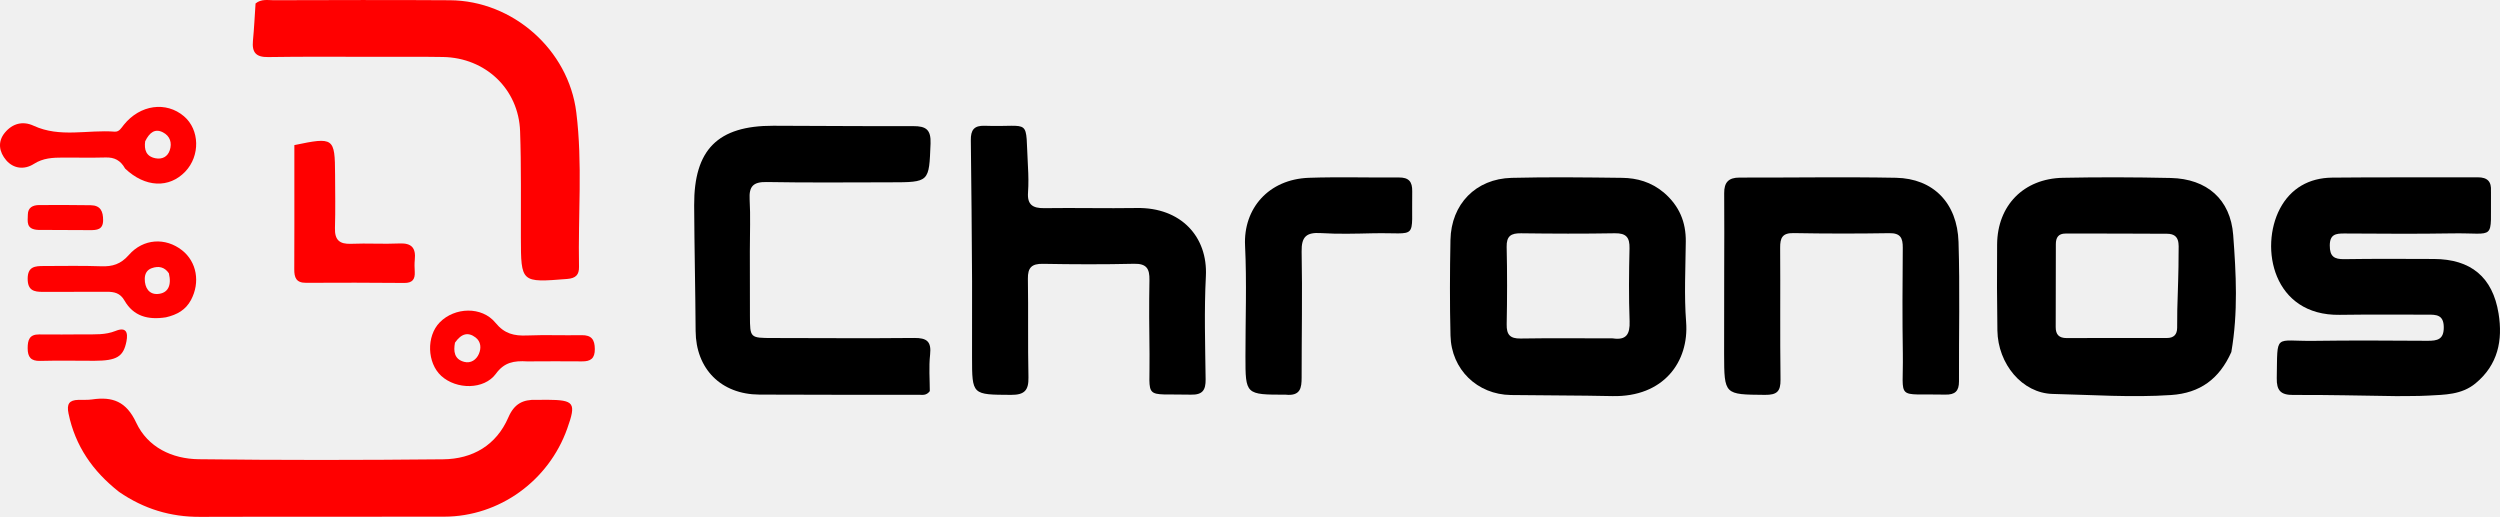
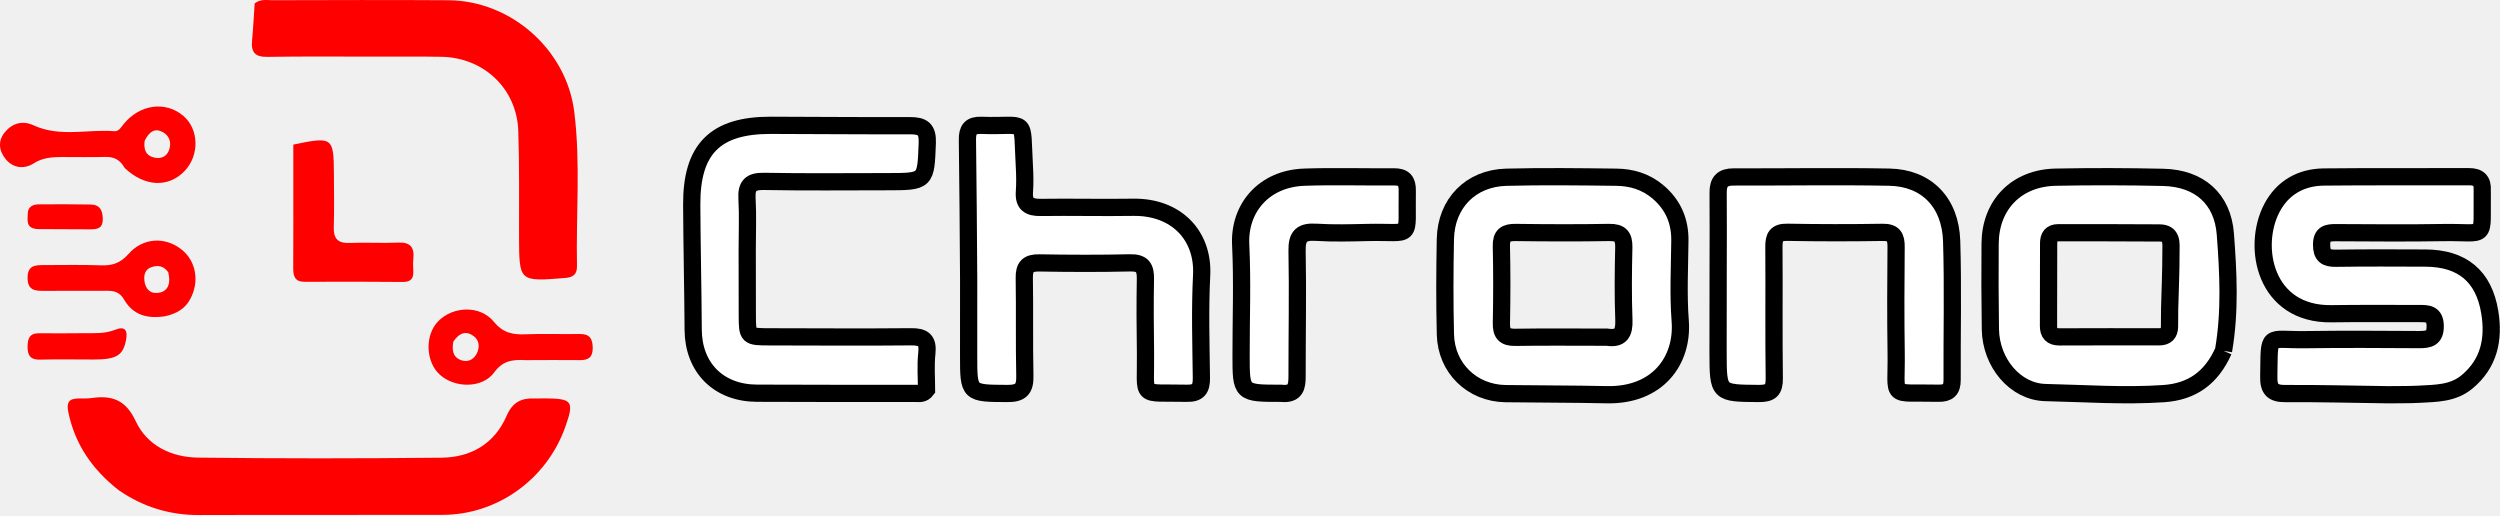
- <svg xmlns="http://www.w3.org/2000/svg" width="1988" height="411" xml:space="preserve" overflow="hidden">
+ <svg xmlns="http://www.w3.org/2000/svg" width="1995" height="411" xml:space="preserve" overflow="hidden">
  <defs>
    <clipPath id="clip0">
-       <rect x="-2001" y="865" width="1988" height="411" />
+       <rect x="-2001" y="865" width="1995" height="411" />
    </clipPath>
  </defs>
  <g clip-path="url(#clip0)" transform="translate(2001 -865)">
-     <path d="M-95.432 1180C-123.513 1179.63-150.444 1178.91-177.369 1179.07-187.41 1179.14-190.709 1175.51-190.52 1165.67-189.825 1129.38-192.888 1136.5-161.106 1136.05-130.953 1135.61-100.79 1135.82-70.632 1136-62.808 1136.04-57.572 1135-57.713 1125.04-57.851 1115.25-63.703 1115.19-70.494 1115.21-93.817 1115.25-117.143 1115.01-140.46 1115.36-193.672 1116.17-204.271 1061.81-187.994 1030.94-179.454 1014.74-164.788 1006.45-146.557 1006.25-107.96 1005.83-69.354 1006.18-30.752 1006-22.924 1005.96-19.705 1009.43-20.196 1016.95-20.222 1017.35-20.168 1017.75-20.173 1018.15-20.636 1057.7-15.571 1049.96-51.207 1050.59-79.748 1051.09-108.305 1050.8-136.855 1050.67-143.653 1050.64-148.342 1051.38-148.361 1060.24-148.38 1068.96-144.855 1071.21-136.801 1071.08-113.082 1070.71-89.353 1070.86-65.629 1070.94-36.228 1071.04-18.827 1085.28-14.136 1114.31-10.69 1135.63-14.609 1155.08-32.427 1169.81-43.567 1179.02-56.978 1178.84-70.168 1179.58-78.187 1180.03-86.242 1179.88-95.432 1180Z" fill-rule="evenodd" />
-     <path d="M-226.642 1144.94C-236.182 1166.31-251.484 1177.57-274.456 1179.12-305.903 1181.24-337.276 1178.96-368.648 1178.26-392.928 1177.71-412.252 1154.43-412.672 1127.8-413.033 1104.95-413.08 1082.1-412.89 1059.26-412.633 1028.41-391.83 1007.03-360.642 1006.39-332.052 1005.81-303.429 1005.89-274.84 1006.53-246.071 1007.17-227.29 1023.51-225.163 1051.88-222.865 1082.53-221.201 1113.39-226.642 1144.94M-269.624 1111.42C-269.23 1096.24-268.542 1081.05-268.579 1065.87-268.595 1059.5-267.153 1050.98-277.678 1050.89-304.609 1050.66-331.544 1050.77-358.477 1050.72-364.18 1050.71-366.194 1053.9-366.194 1059.13-366.195 1081.12-366.24 1103.12-366.304 1125.12-366.321 1131-363.714 1133.86-357.555 1133.84-331.023 1133.72-304.49 1133.75-277.958 1133.78-272.465 1133.79-269.817 1131.12-269.732 1125.76-269.669 1121.76-269.655 1117.77-269.624 1111.42Z" fill-rule="evenodd" />
-     <path d="M-677.898 1018.14C-665.52 1028.8-660.304 1041.66-660.461 1057.08-660.679 1078.41-661.826 1099.86-660.195 1121.07-657.762 1152.7-678.149 1180.87-718.839 1179.98-745.731 1179.39-772.636 1179.5-799.534 1179.12-826.231 1178.75-846.903 1158.84-847.565 1131.91-848.188 1106.57-848.092 1081.18-847.595 1055.83-847.036 1027.32-827.463 1007.16-798.946 1006.43-769.65 1005.69-740.317 1006.05-711.006 1006.42-699.191 1006.57-687.979 1009.72-677.898 1018.14M-718.578 1134.07C-707.769 1135.73-704.754 1130.78-705.142 1120.39-705.86 1101.12-705.664 1081.81-705.21 1062.53-705.004 1053.78-707.846 1050.34-716.883 1050.5-741.73 1050.93-766.592 1050.84-791.442 1050.51-799.432 1050.41-803.108 1052.64-802.907 1061.39-802.436 1081.88-802.483 1102.39-802.885 1122.87-803.049 1131.16-800.223 1134.32-791.798 1134.19-768.153 1133.81-744.497 1134.06-718.578 1134.07Z" fill-rule="evenodd" />
-     <path d="M-1404.72 1064.57C-1404.7 1082.64-1404.72 1099.5-1404.65 1116.36-1404.59 1133.74-1404.55 1133.76-1386.5 1133.79-1349 1133.84-1311.5 1134.12-1274 1133.75-1263.99 1133.65-1260.24 1136.55-1261.38 1146.95-1262.47 1156.84-1261.62 1166.94-1261.62 1176.02-1264.36 1179.68-1267.35 1178.94-1270.08 1178.94-1312.43 1178.92-1354.77 1179-1397.11 1178.78-1427.68 1178.62-1447.65 1158.3-1447.84 1128.2-1448.04 1094.89-1448.84 1061.59-1449 1028.29-1449.21 983.922-1430.21 964.922-1386.06 965-1348.96 965.066-1311.86 965.437-1274.76 965.3-1264.71 965.263-1260.58 968.019-1261.03 979.225-1262.26 1009.91-1261.7 1009.96-1293.27 1009.98-1325.94 1010-1358.61 1010.36-1391.26 1009.75-1402.07 1009.54-1405.48 1013.2-1404.89 1023.64-1404.14 1036.84-1404.72 1050.12-1404.72 1064.57Z" fill-rule="evenodd" />
-     <path d="M-1228.01 1088.56C-1228.3 1050.41-1228.46 1013.46-1229 976.512-1229.11 968.385-1226.46 964.707-1217.91 965.018-1179.99 966.398-1185.88 957.183-1183.56 997.64-1183.17 1004.45-1183.04 1011.32-1183.52 1018.12-1184.2 1027.77-1179.75 1030.65-1170.62 1030.52-1146.05 1030.17-1121.46 1030.8-1096.9 1030.41-1062.21 1029.85-1040.44 1053-1042.09 1084.73-1043.5 1111.97-1042.61 1139.35-1042.29 1166.67-1042.19 1175.18-1044.69 1179.05-1053.93 1178.83-1092.84 1177.91-1086.4 1183.97-1086.9 1146.74-1087.16 1127.05-1087.34 1107.36-1086.96 1087.68-1086.79 1078.73-1089.21 1074.54-1099.16 1074.76-1123.32 1075.32-1147.51 1075.23-1171.67 1074.8-1180.62 1074.64-1183.76 1077.85-1183.62 1086.7-1183.19 1112.81-1183.74 1138.93-1183.17 1165.03-1182.95 1175.39-1186.31 1179.06-1197 1179-1228 1178.82-1228.02 1179.24-1228.03 1148.82-1228.04 1129.14-1228.02 1109.45-1228.01 1088.56Z" fill-rule="evenodd" />
+     <path d="M-95.432 1180C-123.513 1179.63-150.444 1178.91-177.369 1179.07-187.41 1179.14-190.709 1175.51-190.52 1165.67-189.825 1129.38-192.888 1136.5-161.106 1136.05-130.953 1135.61-100.79 1135.82-70.632 1136-62.808 1136.04-57.572 1135-57.713 1125.04-57.851 1115.25-63.703 1115.19-70.494 1115.21-93.817 1115.25-117.143 1115.01-140.46 1115.36-193.672 1116.17-204.271 1061.81-187.994 1030.94-179.454 1014.74-164.788 1006.45-146.557 1006.25-107.96 1005.83-69.354 1006.18-30.752 1006-22.924 1005.96-19.705 1009.43-20.196 1016.95-20.222 1017.35-20.168 1017.75-20.173 1018.15-20.636 1057.7-15.571 1049.96-51.207 1050.59-79.748 1051.09-108.305 1050.8-136.855 1050.67-143.653 1050.64-148.342 1051.38-148.361 1060.24-148.38 1068.96-144.855 1071.21-136.801 1071.08-113.082 1070.71-89.353 1070.86-65.629 1070.94-36.228 1071.04-18.827 1085.28-14.136 1114.31-10.69 1135.63-14.609 1155.08-32.427 1169.81-43.567 1179.02-56.978 1178.84-70.168 1179.58-78.187 1180.03-86.242 1179.88-95.432 1180Z" stroke="#000000" stroke-width="13.75" stroke-miterlimit="8" fill="#FFFFFF" fill-rule="evenodd" />
+     <path d="M-226.642 1144.94C-236.182 1166.31-251.484 1177.57-274.456 1179.12-305.903 1181.24-337.276 1178.96-368.648 1178.26-392.928 1177.71-412.252 1154.43-412.672 1127.8-413.033 1104.95-413.08 1082.1-412.89 1059.26-412.633 1028.41-391.83 1007.03-360.642 1006.39-332.052 1005.81-303.429 1005.89-274.84 1006.53-246.071 1007.17-227.29 1023.51-225.163 1051.88-222.865 1082.53-221.201 1113.39-226.642 1144.94M-269.624 1111.42C-269.23 1096.24-268.542 1081.05-268.579 1065.87-268.595 1059.5-267.153 1050.98-277.678 1050.89-304.609 1050.66-331.544 1050.77-358.477 1050.72-364.18 1050.71-366.194 1053.9-366.194 1059.13-366.195 1081.12-366.24 1103.12-366.304 1125.12-366.321 1131-363.714 1133.86-357.555 1133.84-331.023 1133.72-304.49 1133.75-277.958 1133.78-272.465 1133.79-269.817 1131.12-269.732 1125.76-269.669 1121.76-269.655 1117.77-269.624 1111.42Z" stroke="#000000" stroke-width="13.75" stroke-miterlimit="8" fill="#FFFFFF" fill-rule="evenodd" />
+     <path d="M-677.898 1018.14C-665.52 1028.8-660.304 1041.66-660.461 1057.08-660.679 1078.41-661.826 1099.86-660.195 1121.07-657.762 1152.7-678.149 1180.87-718.839 1179.98-745.731 1179.39-772.636 1179.5-799.534 1179.12-826.231 1178.75-846.903 1158.84-847.565 1131.91-848.188 1106.57-848.092 1081.18-847.595 1055.83-847.036 1027.32-827.463 1007.16-798.946 1006.43-769.65 1005.69-740.317 1006.05-711.006 1006.42-699.191 1006.57-687.979 1009.72-677.898 1018.14M-718.578 1134.07C-707.769 1135.73-704.754 1130.78-705.142 1120.39-705.86 1101.12-705.664 1081.81-705.21 1062.53-705.004 1053.78-707.846 1050.34-716.883 1050.5-741.73 1050.93-766.592 1050.84-791.442 1050.51-799.432 1050.41-803.108 1052.64-802.907 1061.39-802.436 1081.88-802.483 1102.39-802.885 1122.87-803.049 1131.16-800.223 1134.32-791.798 1134.19-768.153 1133.81-744.497 1134.06-718.578 1134.07Z" stroke="#000000" stroke-width="13.75" stroke-miterlimit="8" fill="#FFFFFF" fill-rule="evenodd" />
+     <path d="M-1404.72 1064.57C-1404.7 1082.64-1404.72 1099.5-1404.65 1116.36-1404.59 1133.74-1404.55 1133.76-1386.5 1133.79-1349 1133.84-1311.5 1134.12-1274 1133.75-1263.99 1133.65-1260.24 1136.55-1261.38 1146.95-1262.47 1156.84-1261.62 1166.94-1261.62 1176.02-1264.36 1179.68-1267.35 1178.94-1270.08 1178.94-1312.43 1178.92-1354.77 1179-1397.11 1178.78-1427.68 1178.62-1447.65 1158.3-1447.84 1128.2-1448.04 1094.89-1448.84 1061.59-1449 1028.29-1449.21 983.922-1430.21 964.922-1386.06 965-1348.96 965.066-1311.86 965.437-1274.76 965.3-1264.71 965.263-1260.58 968.019-1261.03 979.225-1262.26 1009.91-1261.7 1009.96-1293.27 1009.98-1325.94 1010-1358.61 1010.36-1391.26 1009.75-1402.07 1009.54-1405.48 1013.2-1404.89 1023.64-1404.14 1036.84-1404.72 1050.12-1404.72 1064.57Z" stroke="#000000" stroke-width="13.75" stroke-miterlimit="8" fill="#FFFFFF" fill-rule="evenodd" />
+     <path d="M-1228.01 1088.56C-1228.3 1050.41-1228.46 1013.46-1229 976.512-1229.11 968.385-1226.46 964.707-1217.91 965.018-1179.99 966.398-1185.88 957.183-1183.56 997.64-1183.17 1004.45-1183.04 1011.32-1183.52 1018.12-1184.2 1027.77-1179.75 1030.65-1170.62 1030.52-1146.05 1030.17-1121.46 1030.8-1096.9 1030.41-1062.21 1029.85-1040.44 1053-1042.09 1084.73-1043.5 1111.97-1042.61 1139.35-1042.29 1166.67-1042.19 1175.18-1044.69 1179.05-1053.93 1178.83-1092.84 1177.91-1086.4 1183.97-1086.9 1146.74-1087.16 1127.05-1087.34 1107.36-1086.96 1087.68-1086.79 1078.73-1089.21 1074.54-1099.16 1074.76-1123.32 1075.32-1147.51 1075.23-1171.67 1074.8-1180.62 1074.64-1183.76 1077.85-1183.62 1086.7-1183.19 1112.81-1183.74 1138.93-1183.17 1165.03-1182.95 1175.39-1186.31 1179.06-1197 1179-1228 1178.82-1228.02 1179.24-1228.03 1148.82-1228.04 1129.14-1228.02 1109.45-1228.01 1088.56Z" stroke="#000000" stroke-width="13.75" stroke-miterlimit="8" fill="#FFFFFF" fill-rule="evenodd" />
    <path d="M-1906.3 1256.16C-1927.34 1239.65-1941.17 1219.61-1946.51 1193.82-1948.09 1186.15-1945.96 1183.16-1938.63 1182.97-1935.01 1182.88-1931.34 1183.15-1927.78 1182.63-1911.58 1180.27-1900.61 1184.14-1892.71 1201.06-1883.54 1220.69-1864.18 1229.9-1843.03 1230.17-1778.24 1230.97-1713.42 1230.9-1648.62 1230.24-1625.2 1230.01-1606.35 1219.09-1596.77 1196.94-1592.06 1186.03-1585.13 1182.61-1574.57 1182.95-1571.76 1183.04-1568.94 1182.88-1566.12 1182.9-1544.16 1183.06-1542.62 1185.24-1549.94 1205.82-1564.72 1247.4-1603.96 1275.73-1647.65 1275.85-1712.45 1276.03-1777.24 1275.78-1842.04 1276-1865.32 1276.08-1886.43 1269.82-1906.3 1256.16Z" fill="#FF0000" fill-rule="evenodd" />
-     <path d="M-629.919 1081.27C-629.901 1059.57-629.731 1039.08-629.926 1018.59-630.008 1010.01-626.427 1006.19-617.71 1006.21-576.247 1006.32-534.772 1005.58-493.325 1006.37-463.723 1006.93-444.541 1026.38-443.578 1057.44-442.433 1094.36-443.369 1131.35-443.212 1168.31-443.18 1176.04-446.39 1178.97-454.129 1178.79-494.478 1177.84-487.294 1184.4-487.866 1146.46-488.29 1118.34-488.171 1090.21-487.915 1062.09-487.845 1054.26-489.714 1050.27-498.645 1050.42-523.999 1050.83-549.37 1050.82-574.723 1050.36-583.672 1050.19-585.478 1054.13-585.419 1061.98-585.156 1096.93-585.602 1131.89-585.13 1166.84-585.001 1176.4-588.091 1179.08-597.551 1179-629.859 1178.72-629.904 1179.07-629.985 1146.35-630.037 1125.06-629.943 1103.77-629.919 1081.27Z" fill-rule="evenodd" />
+     <path d="M-629.919 1081.27C-629.901 1059.57-629.731 1039.08-629.926 1018.59-630.008 1010.01-626.427 1006.19-617.71 1006.21-576.247 1006.32-534.772 1005.58-493.325 1006.37-463.723 1006.93-444.541 1026.38-443.578 1057.44-442.433 1094.36-443.369 1131.35-443.212 1168.31-443.18 1176.04-446.39 1178.97-454.129 1178.79-494.478 1177.84-487.294 1184.4-487.866 1146.46-488.29 1118.34-488.171 1090.21-487.915 1062.09-487.845 1054.26-489.714 1050.27-498.645 1050.42-523.999 1050.83-549.37 1050.82-574.723 1050.36-583.672 1050.19-585.478 1054.13-585.419 1061.98-585.156 1096.93-585.602 1131.89-585.13 1166.84-585.001 1176.4-588.091 1179.08-597.551 1179-629.859 1178.72-629.904 1179.07-629.985 1146.35-630.037 1125.06-629.943 1103.77-629.919 1081.27Z" stroke="#000000" stroke-width="13.75" stroke-miterlimit="8" fill="#FFFFFF" fill-rule="evenodd" />
    <path d="M-1700.69 910.18C-1730.52 910.195-1759.13 909.919-1787.74 910.383-1797.57 910.543-1800.73 906.567-1799.86 897.415-1798.91 887.461-1798.44 877.463-1797.78 867.752-1793.1 863.988-1788.07 865.182-1783.43 865.172-1736.68 865.064-1689.93 864.884-1643.18 865.199-1593.23 865.535-1548.95 904.526-1542.74 954.255-1537.64 995.092-1541.39 1036.21-1540.57 1077.19-1540.45 1083.56-1543.2 1086.28-1549.9 1086.82-1586.75 1089.76-1586.7 1089.91-1586.8 1053.82-1586.89 1025.66-1586.44 997.475-1587.42 969.342-1588.6 935.776-1614.93 910.909-1648.7 910.324-1665.62 910.031-1682.55 910.212-1700.69 910.18Z" fill="#FF0000" fill-rule="evenodd" />
-     <path d="M-978.672 1178.85C-1010.6 1178.85-1010.61 1178.85-1010.62 1148.38-1010.64 1119-1009.51 1089.56-1010.93 1060.25-1012.34 1031.06-992.439 1007.48-960.033 1006.38-936.232 1005.58-912.382 1006.32-888.556 1006.13-880.784 1006.08-877.865 1009.4-878.004 1017.09-878.732 1057.31-872.521 1049.69-909.426 1050.51-923.151 1050.82-936.93 1051.22-950.607 1050.36-962.005 1049.64-966.171 1053.07-965.941 1065.03-965.299 1098.42-965.959 1131.83-965.944 1165.24-965.94 1173.29-966.774 1180.11-978.672 1178.85Z" fill-rule="evenodd" />
+     <path d="M-978.672 1178.85C-1010.6 1178.85-1010.61 1178.85-1010.62 1148.38-1010.64 1119-1009.51 1089.56-1010.93 1060.25-1012.34 1031.06-992.439 1007.48-960.033 1006.38-936.232 1005.58-912.382 1006.32-888.556 1006.13-880.784 1006.08-877.865 1009.4-878.004 1017.09-878.732 1057.31-872.521 1049.69-909.426 1050.51-923.151 1050.82-936.93 1051.22-950.607 1050.36-962.005 1049.64-966.171 1053.07-965.941 1065.03-965.299 1098.42-965.959 1131.83-965.944 1165.24-965.94 1173.29-966.774 1180.11-978.672 1178.85Z" stroke="#000000" stroke-width="13.75" stroke-miterlimit="8" fill="#FFFFFF" fill-rule="evenodd" />
    <path d="M-1766.93 1006.37C-1766.93 996.795-1766.93 988.412-1766.93 980.386-1735.51 973.833-1734.7 974.435-1734.54 1003.87-1734.47 1018.02-1734.22 1032.18-1734.64 1046.31-1734.92 1055.81-1731.05 1059.26-1721.76 1058.87-1708.97 1058.32-1696.11 1059.2-1683.33 1058.6-1673.63 1058.15-1670.21 1062.26-1671.15 1071.47-1671.48 1074.67-1671.37 1077.95-1671.19 1081.17-1670.86 1087.16-1673.1 1090.05-1679.48 1090-1705.56 1089.78-1731.64 1089.72-1757.72 1089.89-1765.47 1089.94-1767.04 1085.72-1767 1079.13-1766.86 1055.28-1766.94 1031.42-1766.93 1006.37Z" fill="#FF0000" fill-rule="evenodd" />
    <path d="M-1901.5 999.061C-1905.19 992.412-1910.1 990.034-1916.93 990.221-1928.25 990.531-1939.58 990.278-1950.91 990.302-1958.99 990.318-1966.71 990.631-1974.07 995.343-1981.65 1000.2-1990.33 999.169-1996.12 992.373-2001.55 986-2003.23 977.833-1997.11 970.468-1991.05 963.167-1982.89 961-1974.25 964.994-1953.29 974.681-1931.27 968.03-1909.82 969.693-1906.18 969.975-1904.53 966.723-1902.48 964.19-1889.58 948.217-1868.91 945.377-1854.7 957.466-1842.2 968.103-1841.7 988.874-1853.65 1001.43-1866.45 1014.87-1885.49 1014.22-1901.5 999.061M-1885.56 977.364C-1886.46 983.978-1884.9 989.361-1877.42 990.842-1872.04 991.904-1867.7 989.63-1866 984.493-1864.07 978.663-1865.7 973.222-1871.37 970.268-1877.6 967.032-1882.02 970.128-1885.56 977.364Z" fill="#FF0000" fill-rule="evenodd" />
    <path d="M-1869.11 1117.34C-1883.45 1119.57-1894.92 1116.4-1902.06 1103.92-1905.44 1098.01-1910.15 1096.97-1916.16 1097.03-1933.01 1097.21-1949.87 1096.92-1966.72 1097.1-1974.05 1097.17-1979 1095.94-1979 1086.64-1978.99 1076.88-1973.04 1076.54-1966.25 1076.54-1951 1076.53-1935.73 1076.19-1920.5 1076.74-1911.56 1077.07-1904.99 1075.09-1898.56 1067.76-1886.97 1054.54-1869.27 1053.76-1856.24 1064.01-1844.51 1073.25-1841.65 1089.55-1849.14 1103.57-1853.29 1111.33-1859.96 1115.24-1869.11 1117.34M-1866.71 1082.32C-1870.17 1077.21-1874.98 1076.32-1880.36 1078.26-1884.08 1079.59-1885.85 1082.61-1885.89 1086.69-1885.95 1093.85-1882.46 1099.22-1875.59 1098.77-1867.51 1098.23-1864.35 1092.14-1866.71 1082.32Z" fill="#FF0000" fill-rule="evenodd" />
    <path d="M-1581.7 1152.38C-1592.41 1151.73-1600.03 1153.11-1606.67 1162.22-1616.02 1175.03-1638.08 1174.9-1650.11 1163.92-1661.44 1153.57-1662.05 1132.31-1651.33 1121.36-1639.48 1109.25-1617.86 1108.41-1607.01 1121.67-1599.79 1130.5-1592.17 1132.17-1582.01 1131.77-1567.53 1131.19-1553.01 1131.79-1538.51 1131.53-1530.55 1131.39-1528.05 1135.17-1528 1142.59-1527.95 1150.01-1531.27 1152.47-1538.26 1152.37-1552.36 1152.17-1566.46 1152.36-1581.7 1152.38M-1639.2 1137.49C-1640.5 1144.39-1639.78 1150.7-1631.84 1152.76-1626.57 1154.13-1622.18 1151.06-1620.18 1146.38-1618.23 1141.84-1618.46 1136.65-1622.9 1133.3-1628.71 1128.91-1634.08 1130.12-1639.2 1137.49Z" fill="#FF0000" fill-rule="evenodd" />
    <path d="M-1925.91 1151.9C-1941.05 1151.88-1955.06 1151.62-1969.05 1151.99-1976.44 1152.19-1979 1148.94-1979 1141.91-1979 1135.38-1977.6 1130.84-1969.85 1130.94-1957.86 1131.1-1945.86 1130.96-1933.86 1130.89-1925.5 1130.85-1917.18 1131.42-1909.03 1128.13-1900.96 1124.87-1898.95 1128.98-1900.46 1136.55-1902.86 1148.52-1907.96 1151.85-1925.91 1151.9Z" fill="#FF0000" fill-rule="evenodd" />
    <path d="M-1970.59 1047.82C-1980.59 1047.4-1978.92 1040.96-1978.86 1035.6-1978.79 1029.91-1974.76 1028.11-1969.96 1028.06-1956.28 1027.93-1942.59 1028.03-1928.91 1028.19-1920.99 1028.29-1918.98 1033.15-1919 1040.1-1919.02 1047.71-1923.97 1048.03-1929.57 1048-1942.86 1047.93-1956.15 1047.92-1970.59 1047.82Z" fill="#FF0000" fill-rule="evenodd" />
  </g>
</svg>
